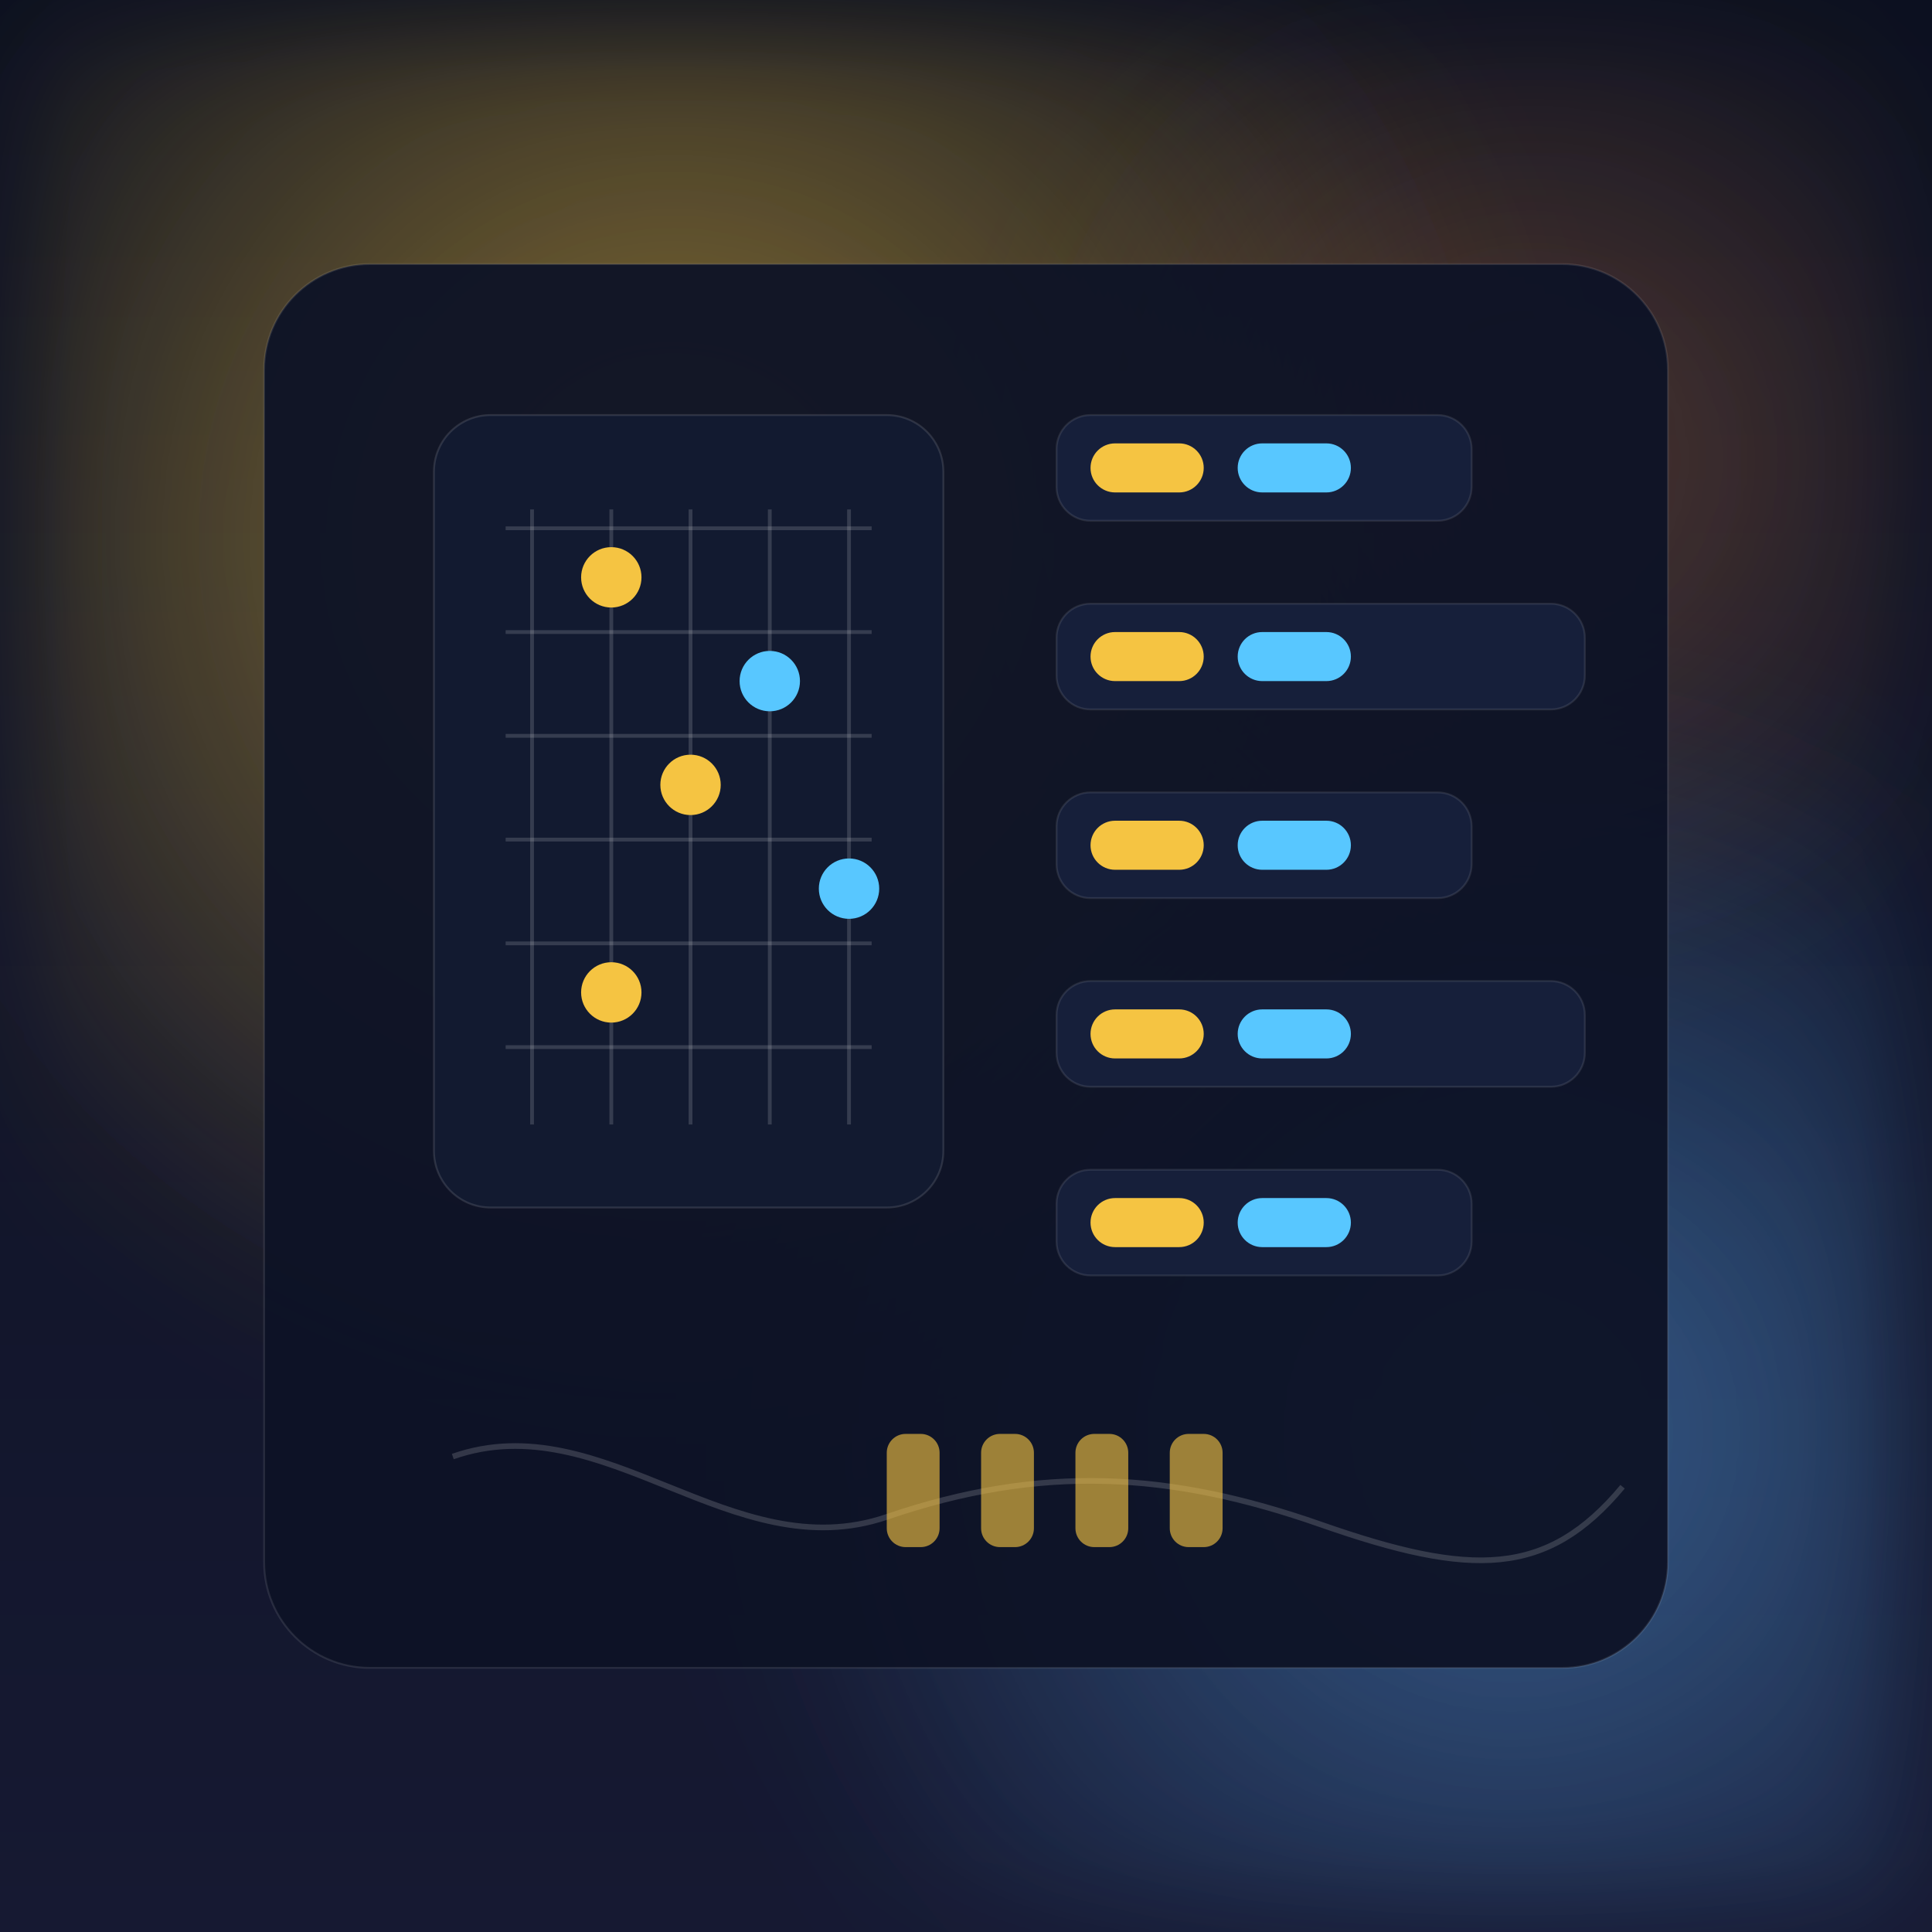
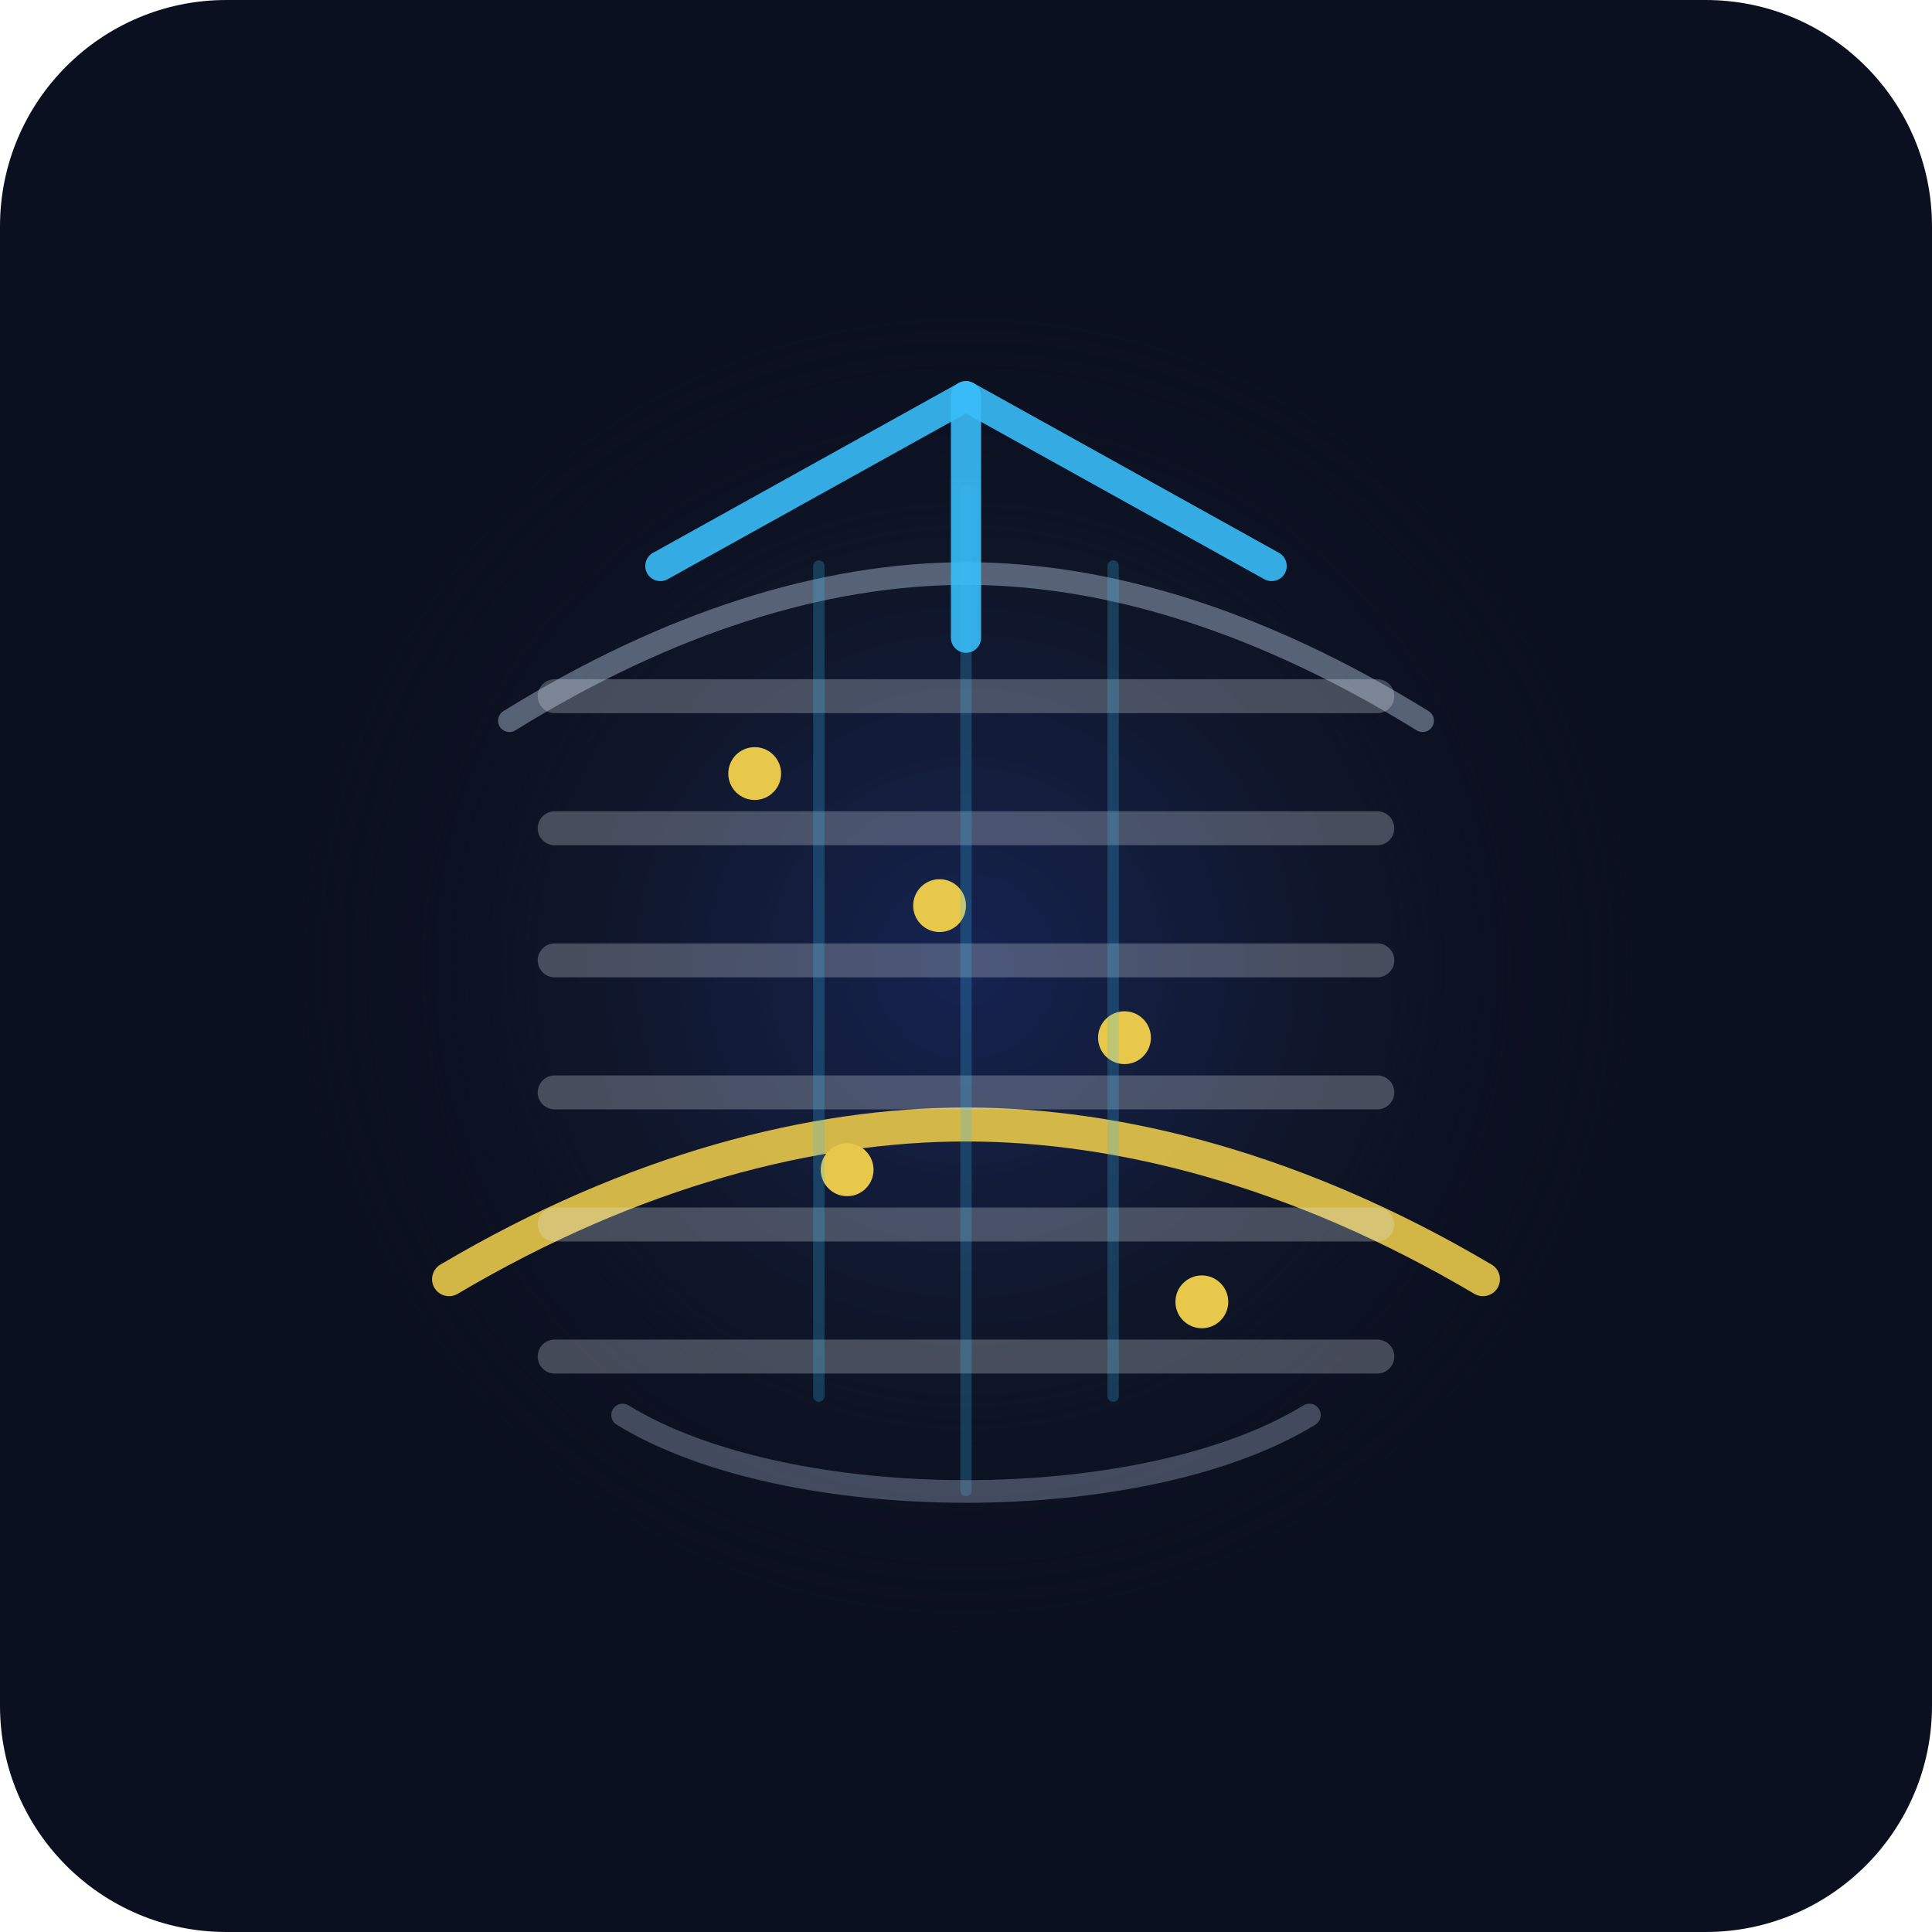
- <svg xmlns="http://www.w3.org/2000/svg" width="1024" height="1024" viewBox="0 0 1024 1024" role="img" aria-label="tab-renderer project cover">
+ <svg xmlns="http://www.w3.org/2000/svg" width="1024" height="1024" viewBox="0 0 1024 1024" fill="none">
+   <rect width="1024" height="1024" rx="120" fill="#0B1020" />
+   <circle cx="512" cy="512" r="360" fill="url(#paint0_radial)" opacity="0.92" />
+   <path d="M238 678C336 620 431 596 512 596C593 596 688 620 786 678" stroke="#E8C84A" stroke-width="18" stroke-linecap="round" opacity="0.9" />
+   <path d="M270 382C354 330 436 304 512 304C588 304 670 330 754 382" stroke="#94A3B8" stroke-width="12" stroke-linecap="round" opacity="0.55" />
+   <g opacity="0.95">
+     <rect x="285" y="360" width="454" height="18" rx="9" fill="#E2E8F0" opacity="0.28" />
+     <rect x="285" y="430" width="454" height="18" rx="9" fill="#E2E8F0" opacity="0.28" />
+     <rect x="285" y="500" width="454" height="18" rx="9" fill="#E2E8F0" opacity="0.28" />
+     <rect x="285" y="570" width="454" height="18" rx="9" fill="#E2E8F0" opacity="0.28" />
+     <rect x="285" y="640" width="454" height="18" rx="9" fill="#E2E8F0" opacity="0.28" />
+     <rect x="285" y="710" width="454" height="18" rx="9" fill="#E2E8F0" opacity="0.28" />
+   </g>
+   <g>
+     <rect x="386" y="396" width="28" height="28" rx="14" fill="#E8C84A" />
+     <rect x="484" y="466" width="28" height="28" rx="14" fill="#E8C84A" />
+     <rect x="582" y="536" width="28" height="28" rx="14" fill="#E8C84A" />
+     <rect x="435" y="606" width="28" height="28" rx="14" fill="#E8C84A" />
+     <rect x="623" y="676" width="28" height="28" rx="14" fill="#E8C84A" />
+   </g>
+   <path d="M350 300L512 210L674 300" stroke="#38BDF8" stroke-width="16" stroke-linecap="round" stroke-linejoin="round" opacity="0.9" />
+   <path d="M512 210L512 338" stroke="#38BDF8" stroke-width="16" stroke-linecap="round" opacity="0.9" />
+   <path d="M434 300L434 740" stroke="#38BDF8" stroke-width="6" stroke-linecap="round" opacity="0.24" />
+   <path d="M512 260L512 790" stroke="#38BDF8" stroke-width="6" stroke-linecap="round" opacity="0.24" />
+   <path d="M590 300L590 740" stroke="#38BDF8" stroke-width="6" stroke-linecap="round" opacity="0.24" />
+   <path d="M330 750C418 804 606 804 694 750" stroke="#94A3B8" stroke-width="12" stroke-linecap="round" opacity="0.4" />
  <defs>
-     <linearGradient id="bg" x1="0" y1="0" x2="0" y2="1">
-       <stop offset="0%" stop-color="#0b1020" />
-       <stop offset="100%" stop-color="#161932" />
-     </linearGradient>
-     <radialGradient id="goldGlow" cx="35%" cy="28%" r="45%">
-       <stop offset="0%" stop-color="#f5c442" stop-opacity="0.55" />
-       <stop offset="100%" stop-color="#f5c442" stop-opacity="0" />
+     <radialGradient id="paint0_radial" cx="0" cy="0" r="1" gradientUnits="userSpaceOnUse" gradientTransform="translate(512 512) rotate(90) scale(360)">
+       <stop stop-color="#172554" />
+       <stop offset="0.55" stop-color="#0F172A" />
+       <stop offset="1" stop-color="#0B1020" stop-opacity="0" />
    </radialGradient>
-     <radialGradient id="blueGlow" cx="78%" cy="74%" r="40%">
-       <stop offset="0%" stop-color="#5eb0ff" stop-opacity="0.45" />
-       <stop offset="100%" stop-color="#5eb0ff" stop-opacity="0" />
-     </radialGradient>
-     <radialGradient id="orangeGlow" cx="79%" cy="24%" r="28%">
-       <stop offset="0%" stop-color="#ff9a50" stop-opacity="0.28" />
-       <stop offset="100%" stop-color="#ff9a50" stop-opacity="0" />
-     </radialGradient>
-     <filter id="blur40" x="-20%" y="-20%" width="140%" height="140%">
-       <feGaussianBlur stdDeviation="40" />
-     </filter>
  </defs>
-   <rect width="1024" height="1024" fill="url(#bg)" />
-   <rect width="1024" height="1024" fill="url(#goldGlow)" filter="url(#blur40)" />
-   <rect width="1024" height="1024" fill="url(#blueGlow)" filter="url(#blur40)" />
-   <rect width="1024" height="1024" fill="url(#orangeGlow)" filter="url(#blur40)" />
-   <rect x="140" y="140" width="744" height="744" rx="56" fill="#0d1326" fill-opacity="0.94" stroke="rgba(255,255,255,0.10)" />
-   <g transform="translate(230 220)">
-     <rect width="270" height="420" rx="30" fill="#121a30" stroke="rgba(255,255,255,0.12)" />
-     <g stroke="rgba(255,255,255,0.15)" stroke-width="2">
-       <line x1="38" y1="60" x2="232" y2="60" />
-       <line x1="38" y1="115" x2="232" y2="115" />
-       <line x1="38" y1="170" x2="232" y2="170" />
-       <line x1="38" y1="225" x2="232" y2="225" />
-       <line x1="38" y1="280" x2="232" y2="280" />
-       <line x1="38" y1="335" x2="232" y2="335" />
-       <line x1="52" y1="50" x2="52" y2="376" />
-       <line x1="94" y1="50" x2="94" y2="376" />
-       <line x1="136" y1="50" x2="136" y2="376" />
-       <line x1="178" y1="50" x2="178" y2="376" />
-       <line x1="220" y1="50" x2="220" y2="376" />
-     </g>
-     <g>
-       <circle cx="94" cy="86" r="16" fill="#f5c442" />
-       <circle cx="178" cy="141" r="16" fill="#58c7ff" />
-       <circle cx="136" cy="196" r="16" fill="#f5c442" />
-       <circle cx="220" cy="251" r="16" fill="#58c7ff" />
-       <circle cx="94" cy="306" r="16" fill="#f5c442" />
-     </g>
-   </g>
-   <g transform="translate(560 220)">
-     <g fill="#161f3a" stroke="rgba(255,255,255,0.10)">
-       <rect x="0" y="0" width="220" height="56" rx="18" />
-       <rect x="0" y="100" width="280" height="56" rx="18" />
-       <rect x="0" y="200" width="220" height="56" rx="18" />
-       <rect x="0" y="300" width="280" height="56" rx="18" />
-       <rect x="0" y="400" width="220" height="56" rx="18" />
-     </g>
-     <g>
-       <rect x="18" y="15" width="60" height="26" rx="13" fill="#f5c442" />
-       <rect x="96" y="15" width="60" height="26" rx="13" fill="#58c7ff" />
-       <rect x="18" y="115" width="60" height="26" rx="13" fill="#f5c442" />
-       <rect x="96" y="115" width="60" height="26" rx="13" fill="#58c7ff" />
-       <rect x="18" y="215" width="60" height="26" rx="13" fill="#f5c442" />
-       <rect x="96" y="215" width="60" height="26" rx="13" fill="#58c7ff" />
-       <rect x="18" y="315" width="60" height="26" rx="13" fill="#f5c442" />
-       <rect x="96" y="315" width="60" height="26" rx="13" fill="#58c7ff" />
-       <rect x="18" y="415" width="60" height="26" rx="13" fill="#f5c442" />
-       <rect x="96" y="415" width="60" height="26" rx="13" fill="#58c7ff" />
-     </g>
-   </g>
-   <g stroke="rgba(255,255,255,0.16)" stroke-width="3" fill="none">
-     <path d="M240 772 C 320 744, 388 832, 470 804 S 620 780, 700 808 S 820 836, 860 788" />
-   </g>
-   <g fill="#f5c442" fill-opacity="0.62">
-     <rect x="470" y="760" width="28" height="60" rx="10" />
-     <rect x="520" y="760" width="28" height="60" rx="10" />
-     <rect x="570" y="760" width="28" height="60" rx="10" />
-     <rect x="620" y="760" width="28" height="60" rx="10" />
-   </g>
</svg>
